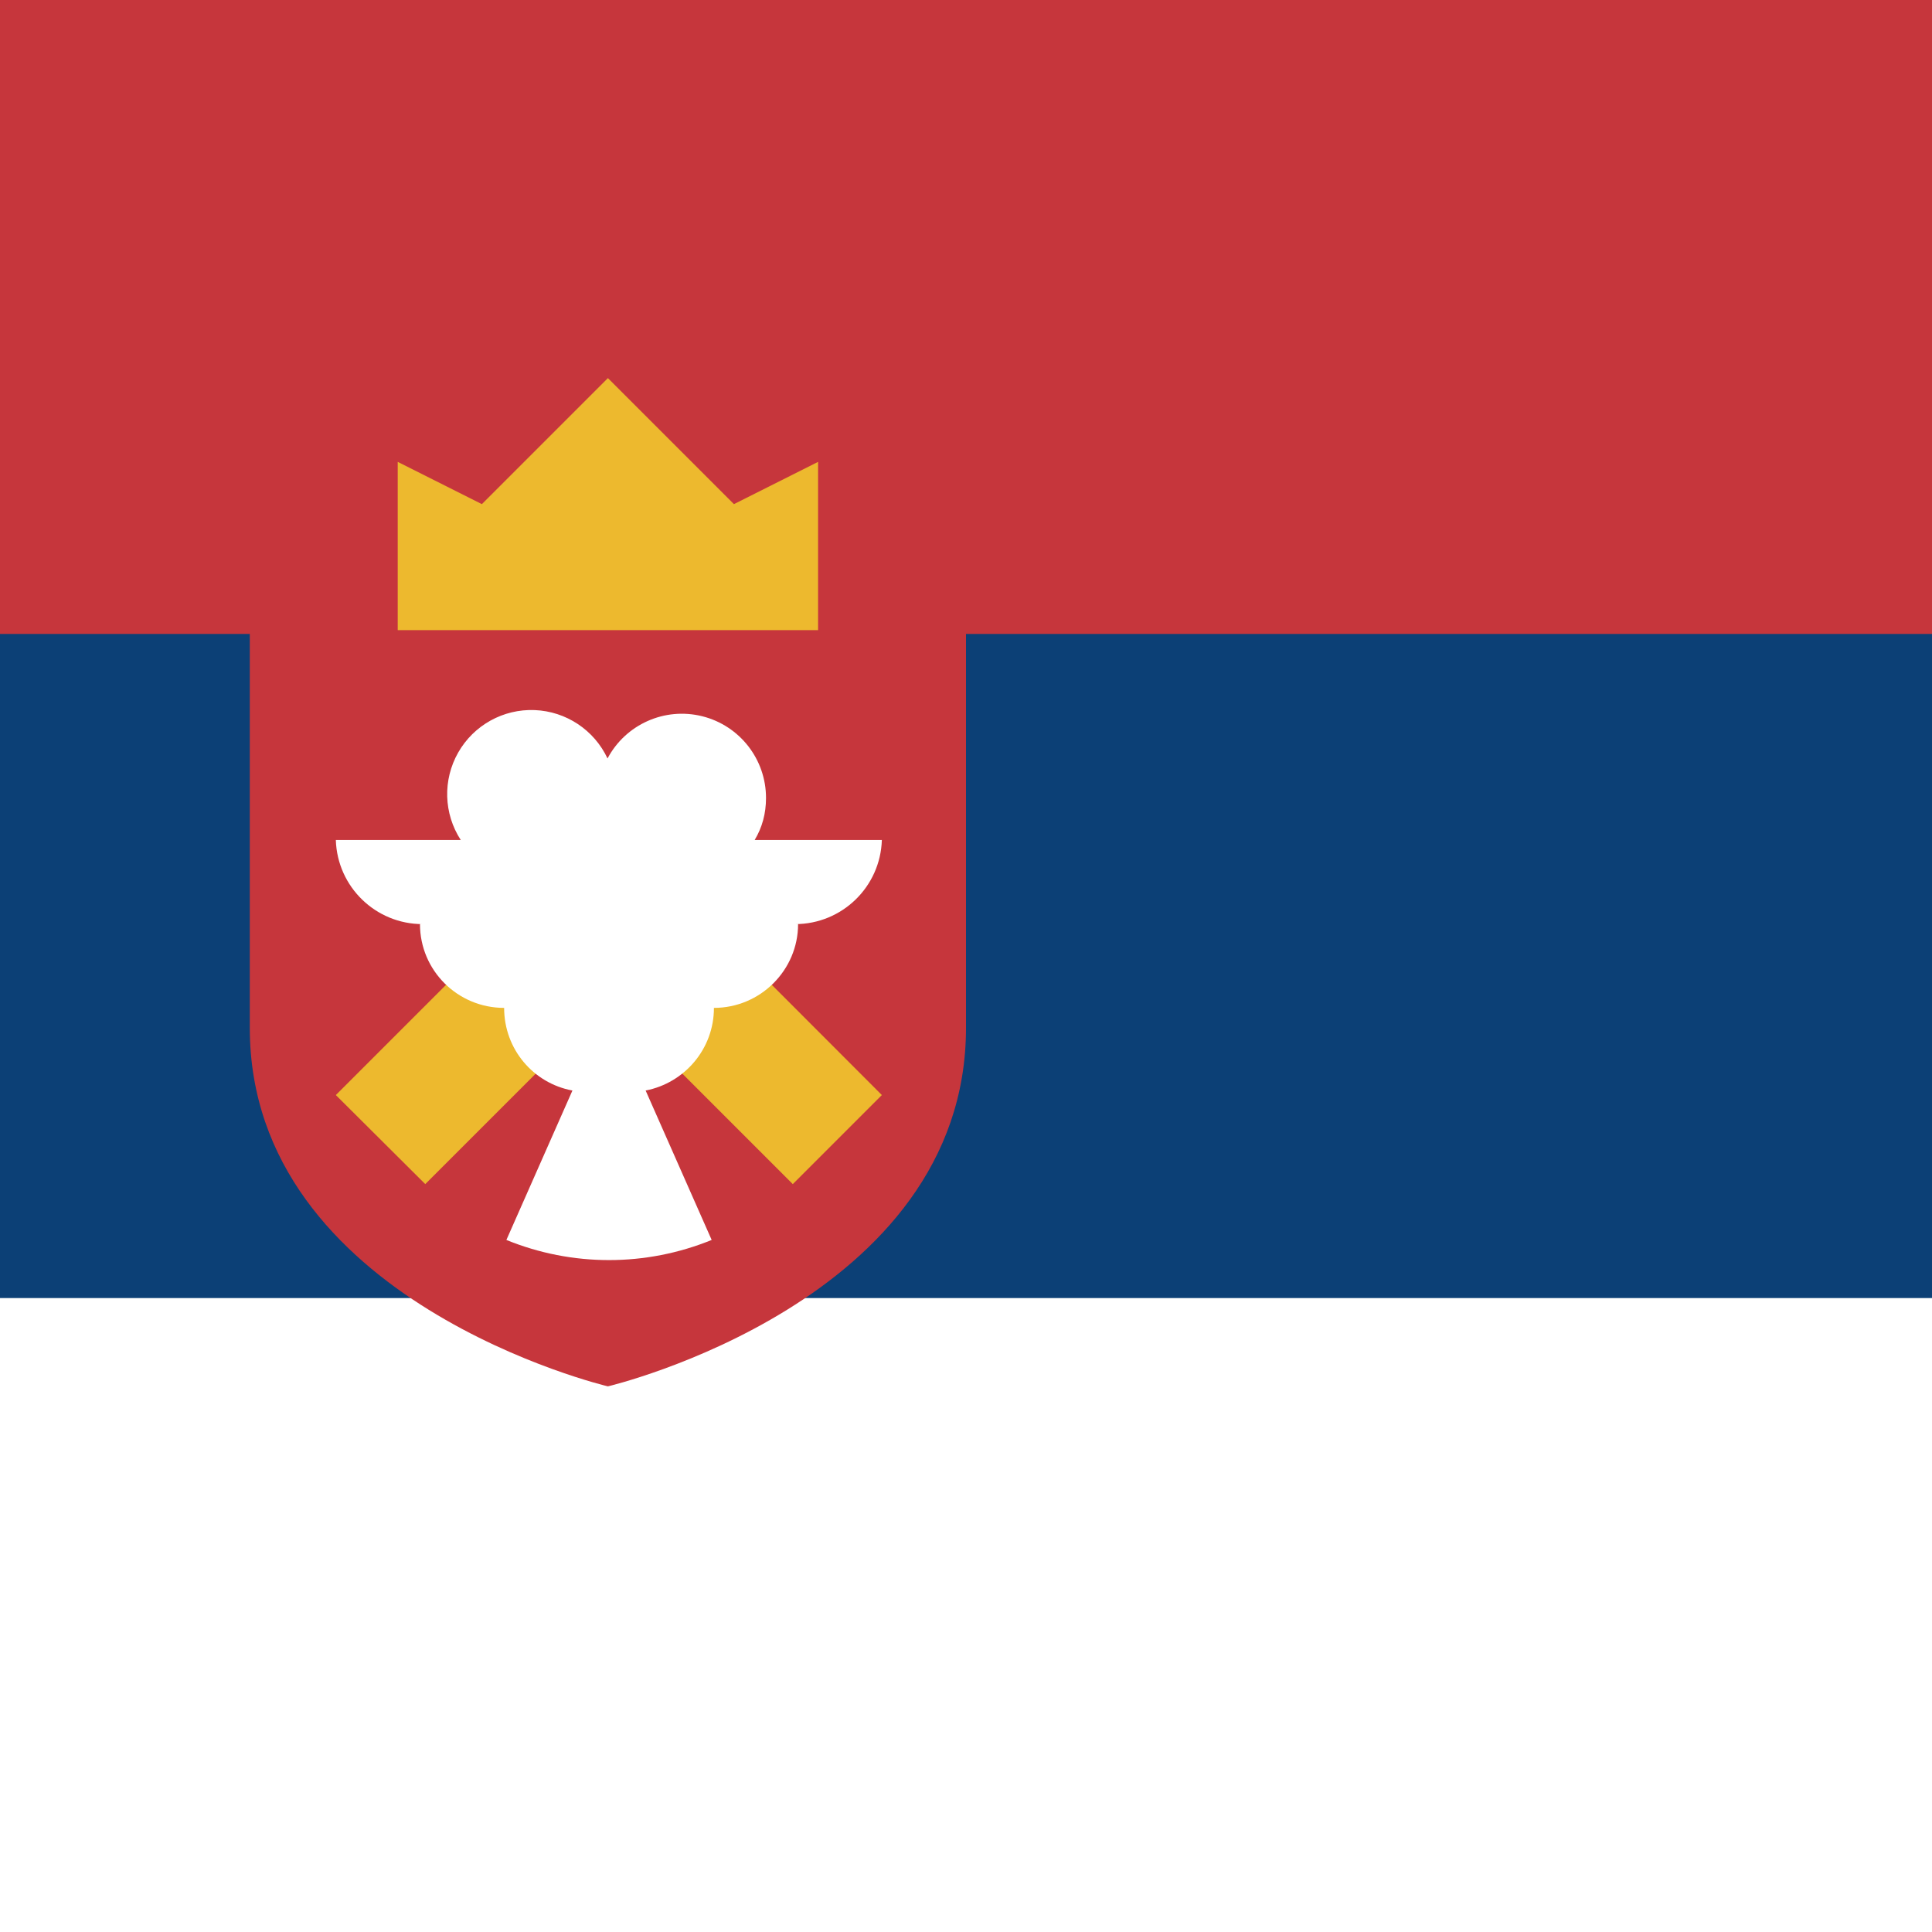
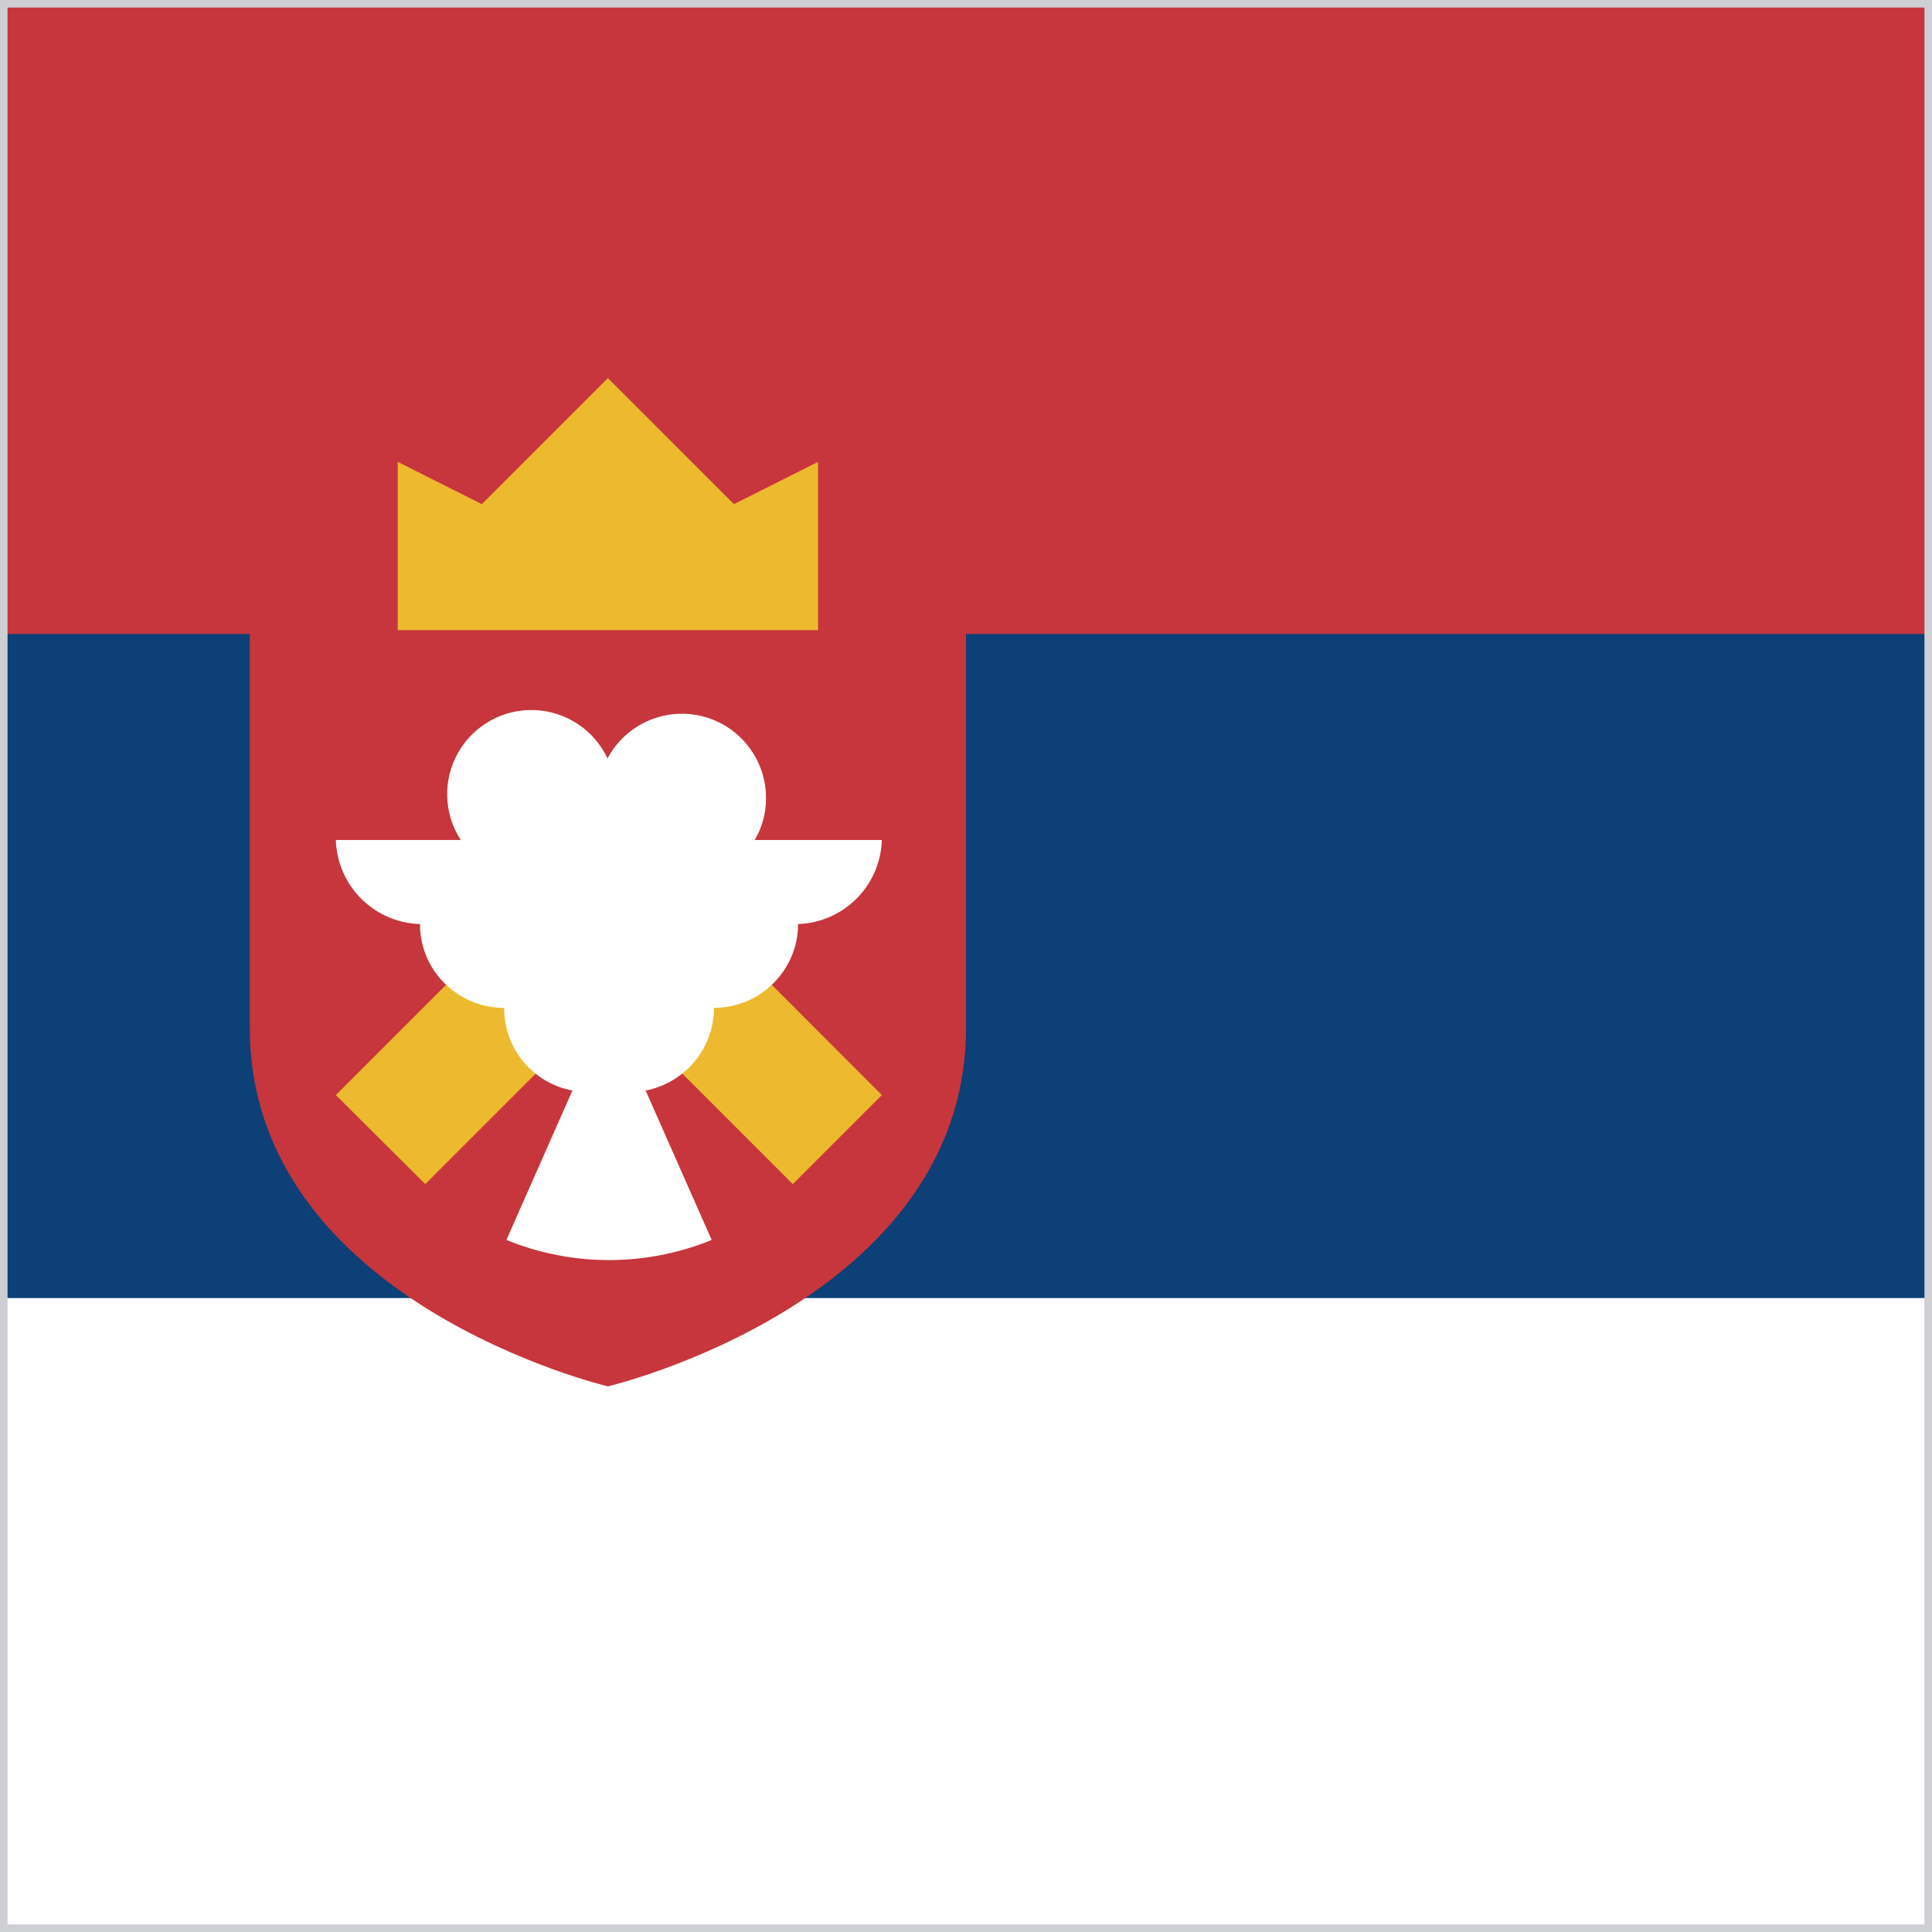
<svg xmlns="http://www.w3.org/2000/svg" width="512" height="512" viewBox="0 0 512 512">
  <defs>
    <clipPath id="r">
      <rect width="512" height="512" />
    </clipPath>
  </defs>
  <g clip-path="url(#r)">
    <path fill="#0C4076" d="M512 376H0V136h512z" />
    <path fill="#C6363C" d="M512 168H0V0h512z" />
    <path fill="#FFFFFF" d="M512 512H0V344h512z" />
    <path fill="#C6363C" d="M66.2 144.7v127.7c0 72.6 94.9 95 94.9 95s94.9-22.4 94.9-95V144.7z" />
    <path fill="#EDB92E" d="M105.4 167h111.4v-44.6l-22.3 11.2-33.4-33.4-33.4 33.4-22.3-11.2zm128.3 123.2-72.3-72.4L89 290.2l23.7 23.6 48.7-48.7 48.7 48.7z" />
    <path fill="#FFFFFF" d="M233.7 222.6H200q3-5 3-11.1a22.3 22.3 0 0 0-42-10.5 22.3 22.3 0 1 0-38.9 21.6H89a23 23 0 0 0 23 22.3h-.7c0 12.3 10 22.2 22.3 22.2 0 11 7.8 20 18.1 21.9l-17.5 39.6a72 72 0 0 0 54.4 0L171.1 289c10.3-2 18.1-11 18.1-21.9 12.3 0 22.3-10 22.3-22.2h-.8a23 23 0 0 0 23-22.3" />
+     <rect width="512" height="512" fill="none" stroke="#cdcfd3" stroke-width="4" />
  </g>
</svg>
